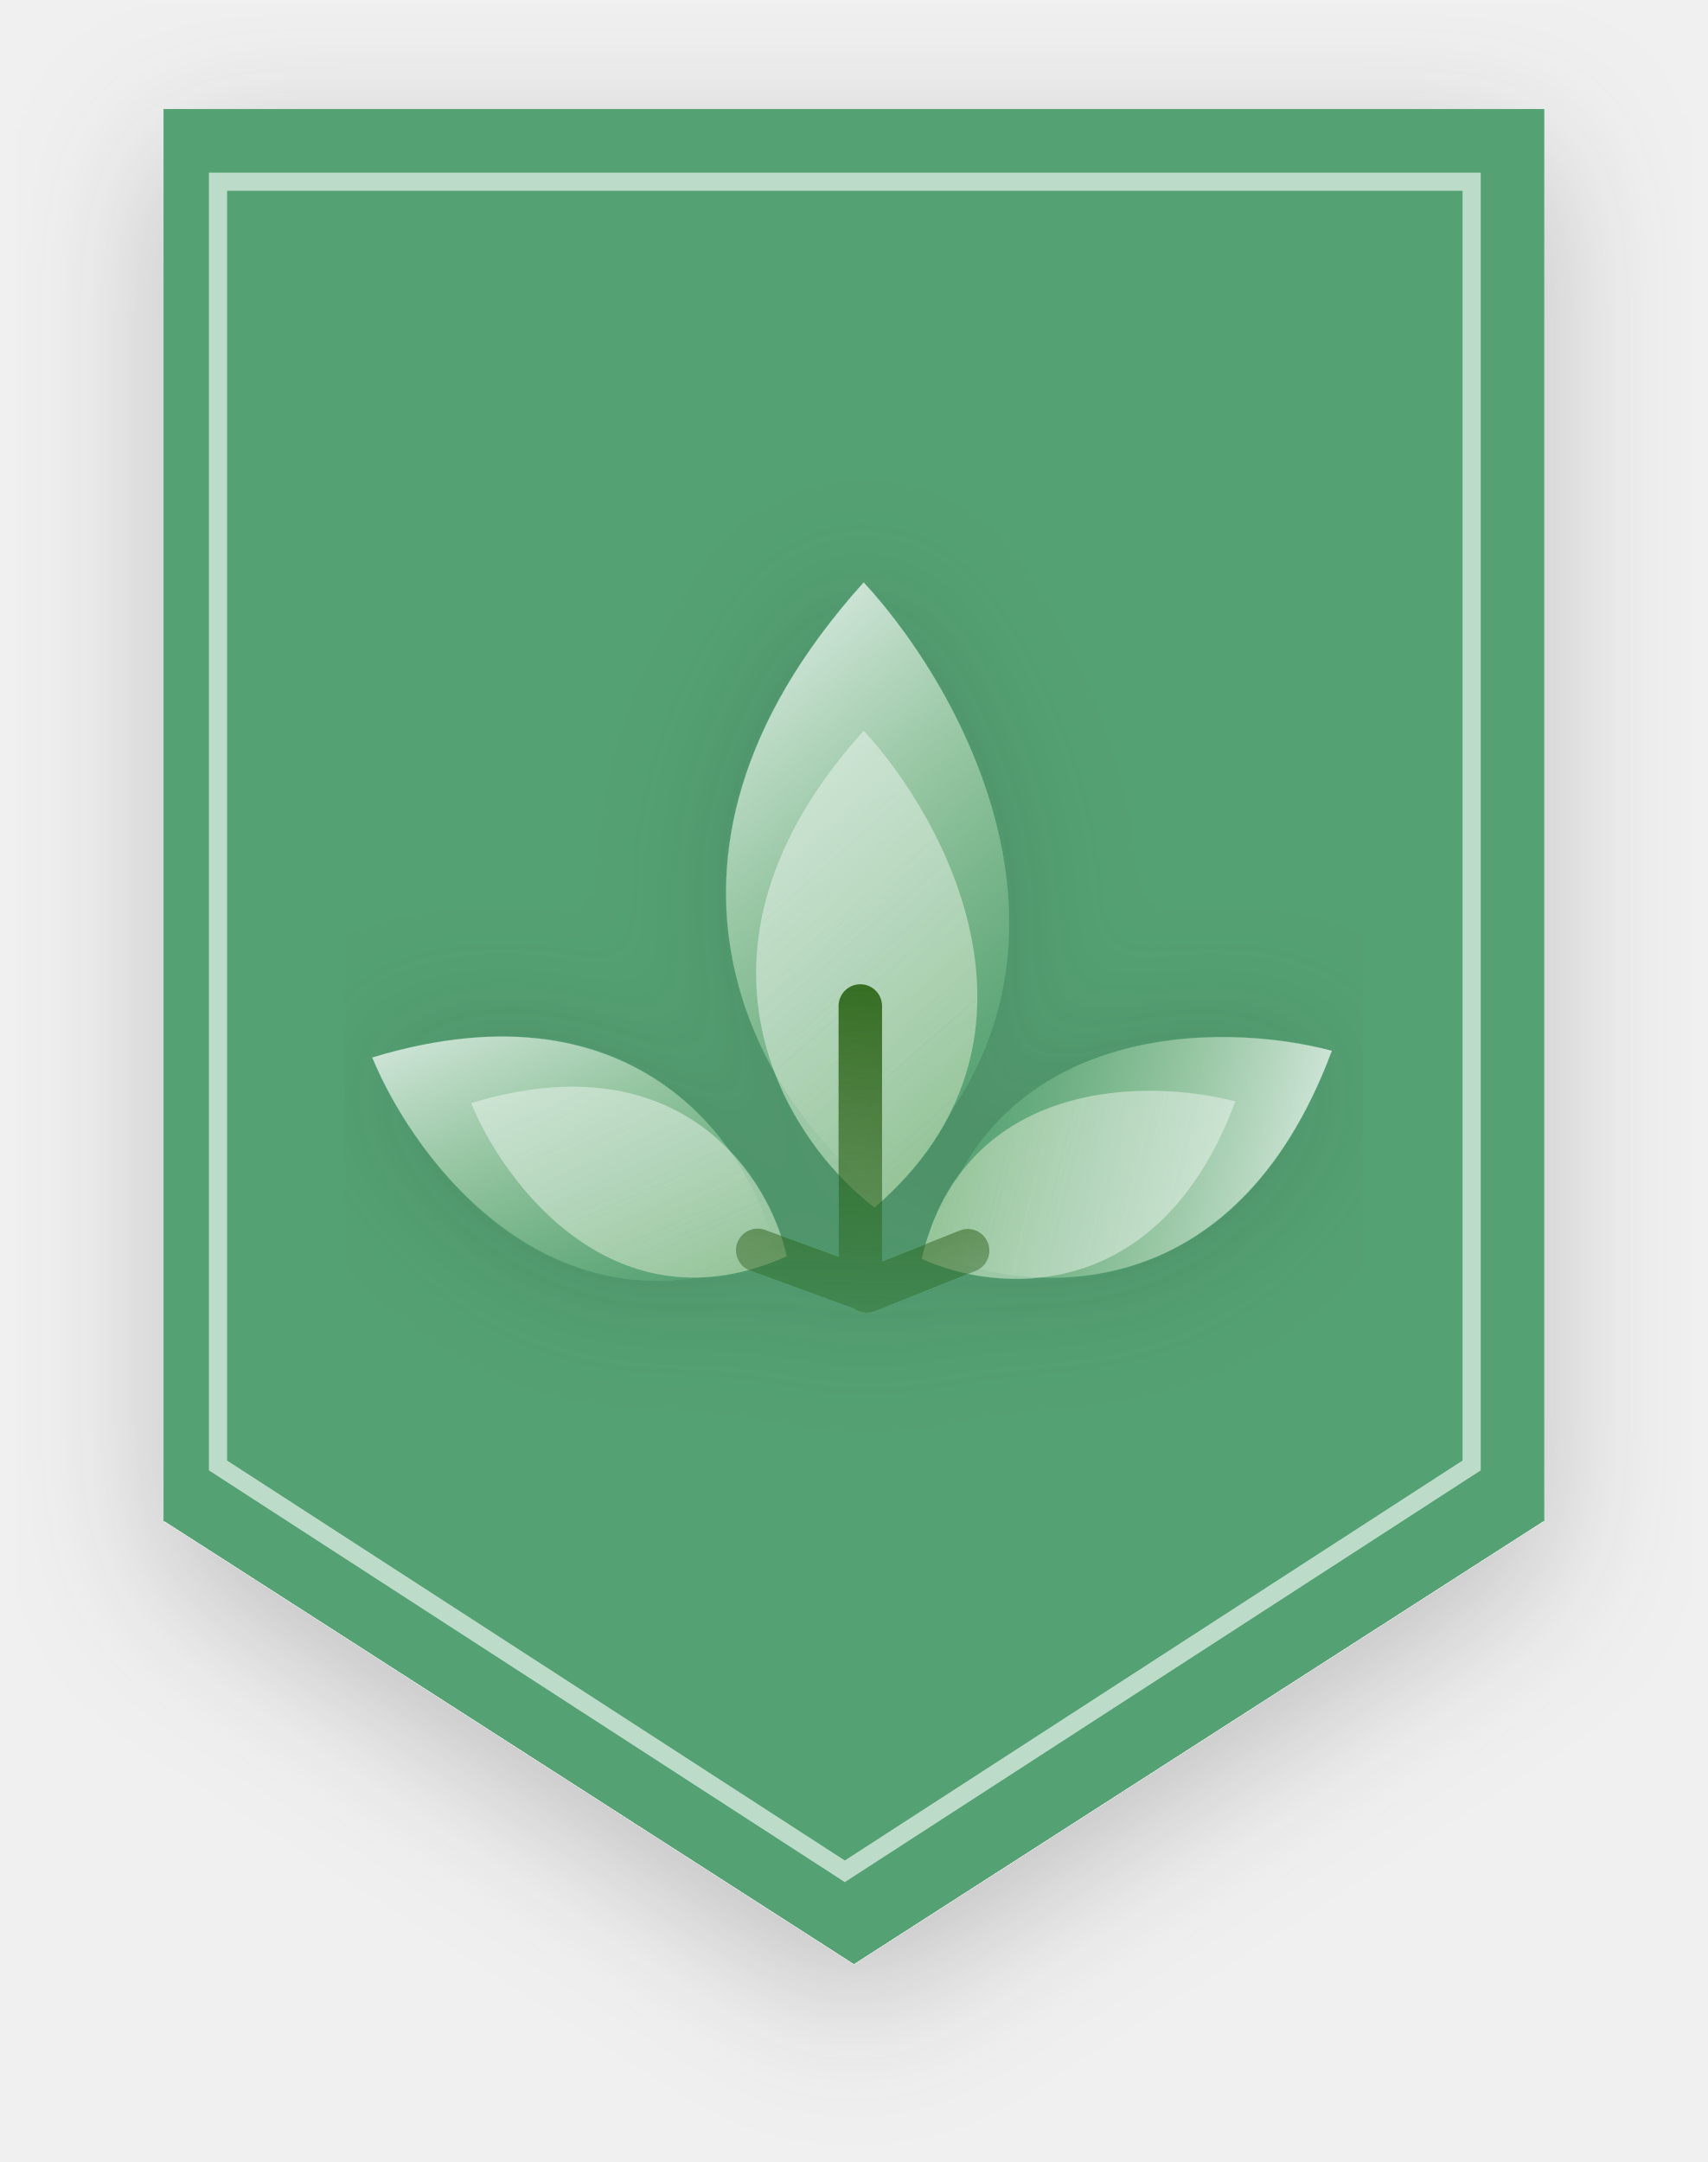
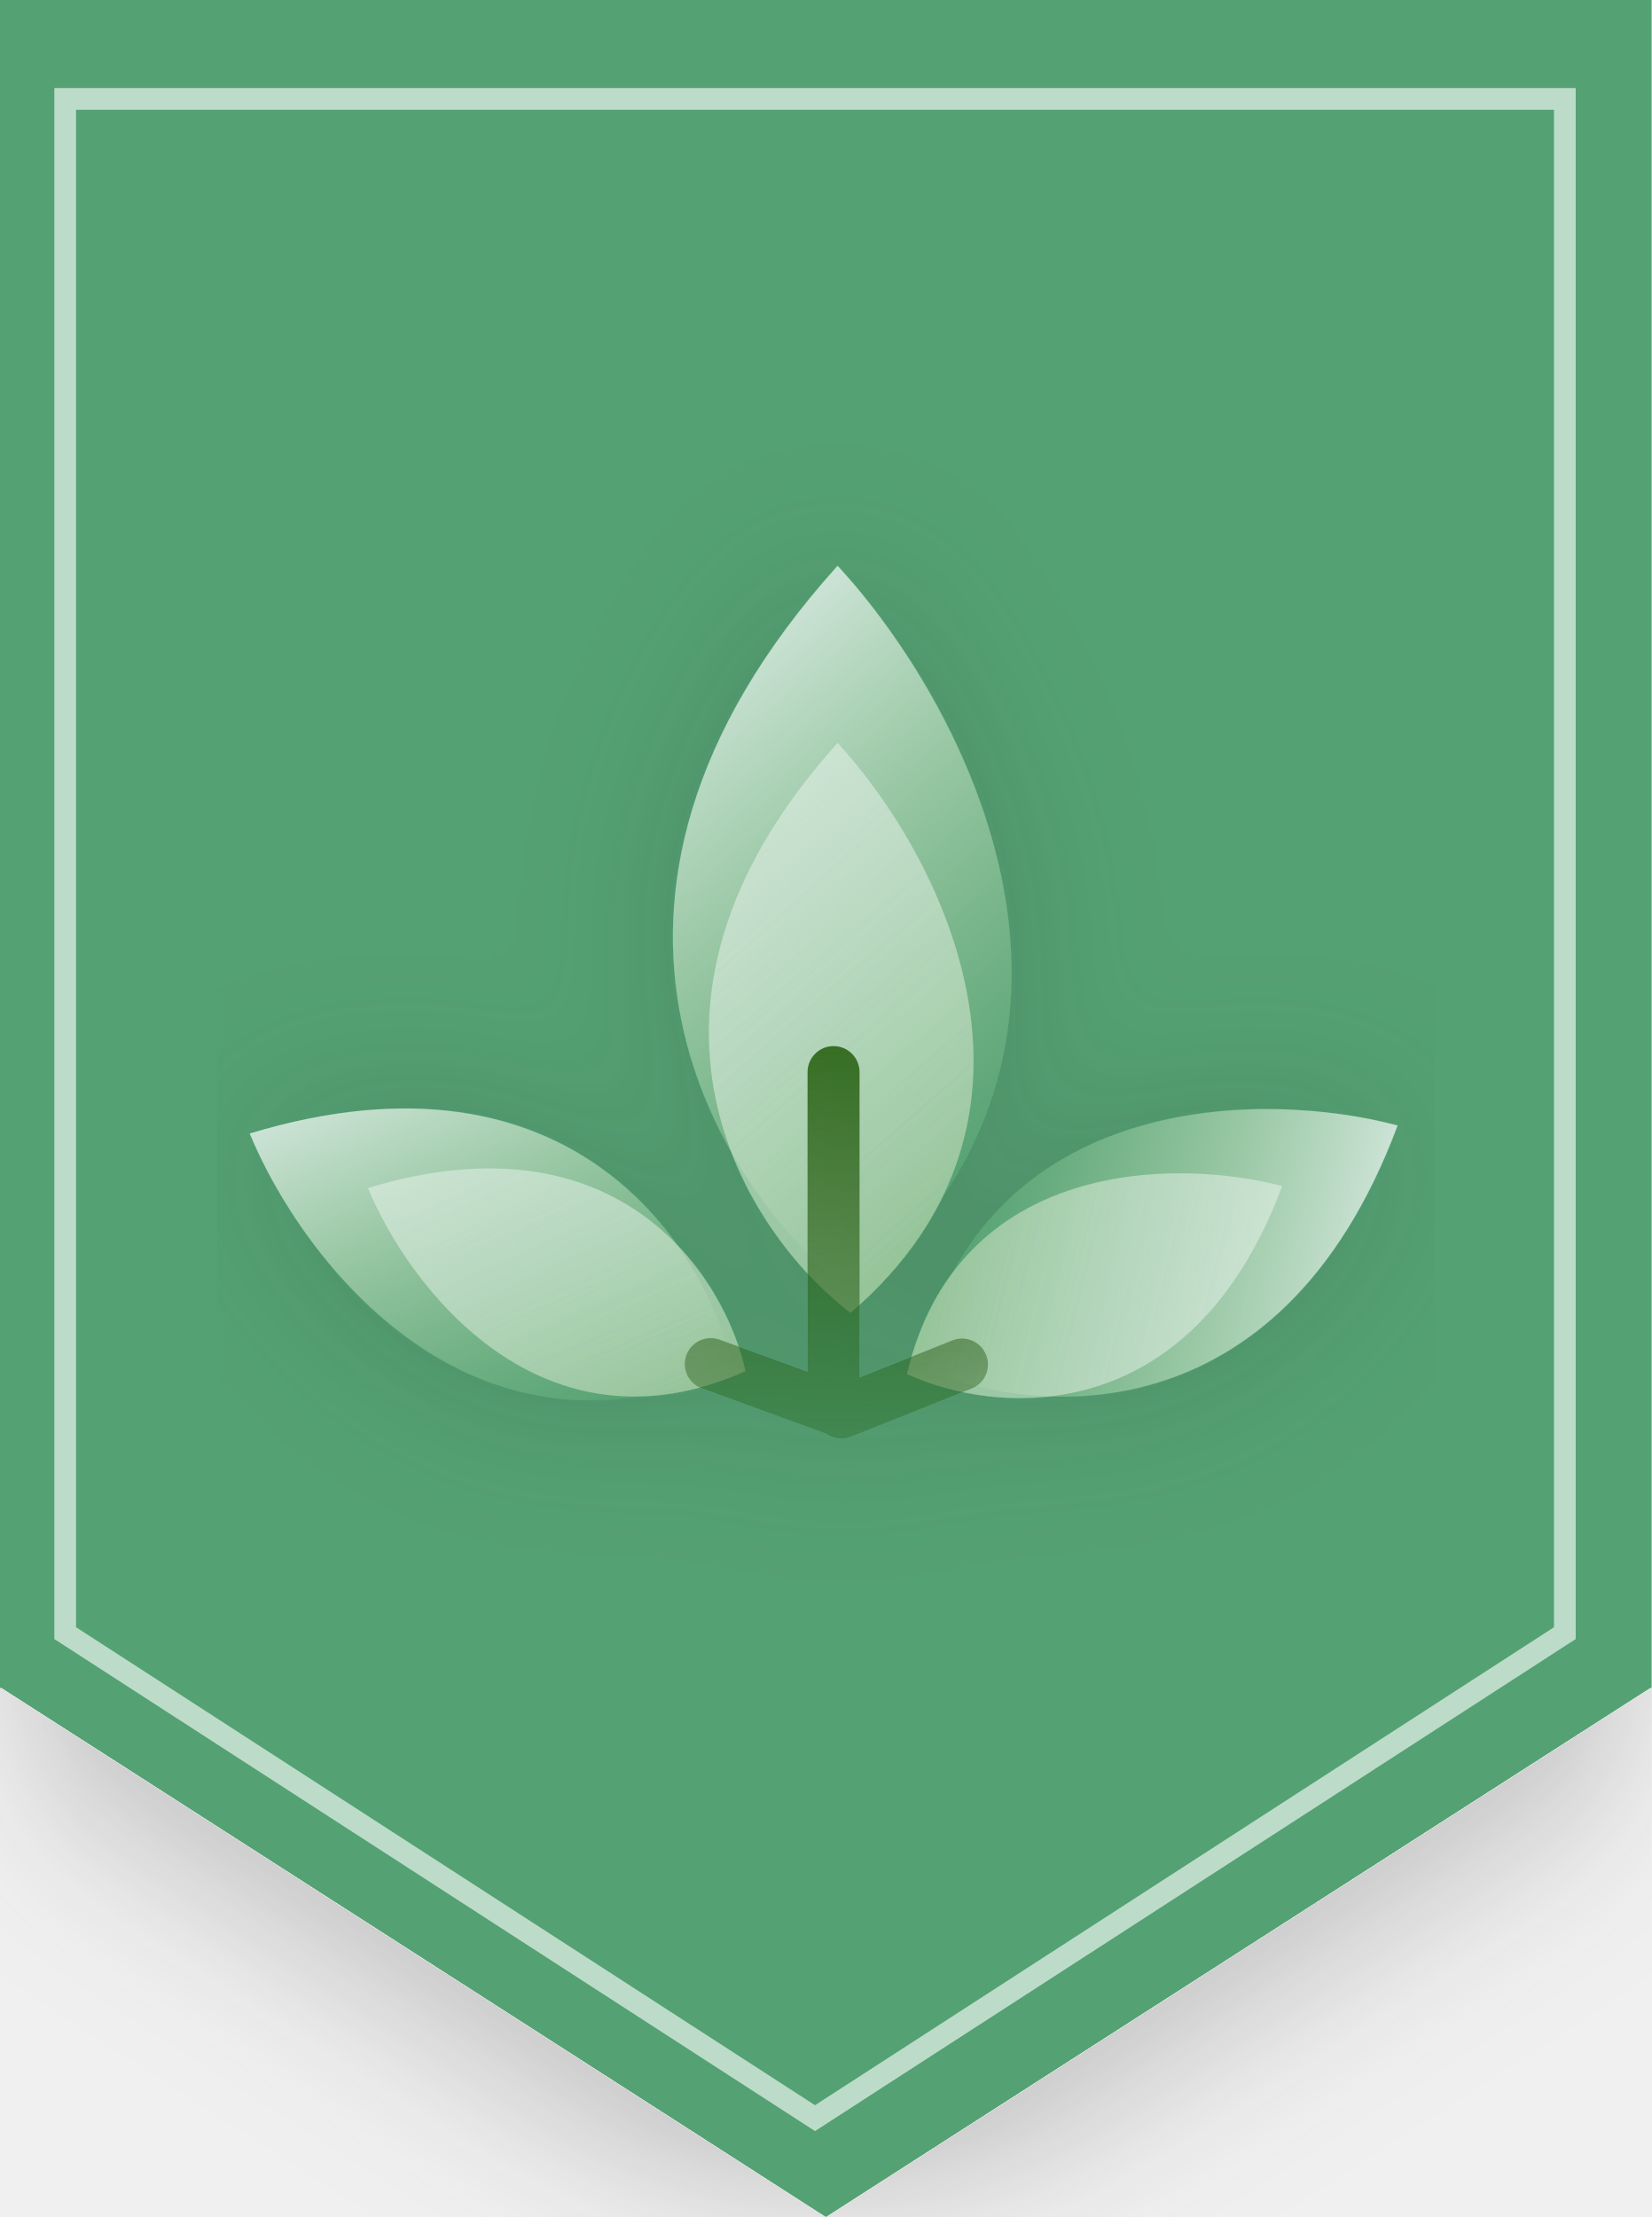
- <svg xmlns="http://www.w3.org/2000/svg" width="94" height="119" viewBox="0 0 94 119" fill="none">
-   <g filter="url(#filter0_d_3739_47812)">
-     <path fill-rule="evenodd" clip-rule="evenodd" d="M85 6H9V83.74H85V6ZM9.067 83.742L47 108.108L84.933 83.742L9.067 83.742Z" fill="#54A173" />
-   </g>
-   <path d="M12 80.662V10H81V80.662L46.5 103L12 80.662Z" stroke="#BCDCC9" />
-   <g clip-path="url(#clip0_3739_47812)">
-     <g filter="url(#filter1_d_3739_47812)">
-       <path d="M20.489 58.206C22.892 64.034 30.7 74.351 42.714 68.998C41.514 63.519 35.39 53.689 20.489 58.206Z" fill="url(#paint0_linear_3739_47812)" fill-opacity="0.7" />
-       <path d="M25.929 60.716C27.806 65.271 33.91 73.336 43.301 69.151C42.363 64.868 37.576 57.185 25.929 60.716Z" fill="white" fill-opacity="0.4" />
-       <path d="M25.929 60.716C27.806 65.271 33.91 73.336 43.301 69.151C42.363 64.868 37.576 57.185 25.929 60.716Z" fill="url(#paint1_linear_3739_47812)" fill-opacity="0.2" />
-       <path d="M73.307 57.836C67.2 56.207 54.233 56.142 51.223 68.909C56.323 71.28 67.88 72.385 73.307 57.836Z" fill="url(#paint2_linear_3739_47812)" fill-opacity="0.7" />
-       <path d="M67.995 60.628C63.221 59.355 53.086 59.304 50.733 69.284C54.719 71.137 63.753 72 67.995 60.628Z" fill="white" fill-opacity="0.4" />
-       <path d="M67.995 60.628C63.221 59.355 53.086 59.304 50.733 69.284C54.719 71.137 63.753 72 67.995 60.628Z" fill="url(#paint3_linear_3739_47812)" fill-opacity="0.2" />
-       <path d="M47.539 32.054C53.407 38.41 61.773 54.026 48.298 65.638C42.179 60.962 33.46 47.698 47.539 32.054Z" fill="url(#paint4_linear_3739_47812)" fill-opacity="0.7" />
-       <path d="M47.538 40.217C52.124 45.184 58.663 57.388 48.132 66.463C43.35 62.809 36.536 52.443 47.538 40.217Z" fill="white" fill-opacity="0.4" />
-       <path d="M47.538 40.217C52.124 45.184 58.663 57.388 48.132 66.463C43.35 62.809 36.536 52.443 47.538 40.217Z" fill="url(#paint5_linear_3739_47812)" fill-opacity="0.2" />
-       <path fill-rule="evenodd" clip-rule="evenodd" d="M46.156 55.372C46.156 54.711 46.692 54.176 47.352 54.176C48.013 54.176 48.549 54.711 48.549 55.372V69.439L52.819 67.732C53.43 67.487 54.125 67.784 54.371 68.395C54.617 69.007 54.321 69.7 53.709 69.945L48.153 72.167C47.753 72.327 47.317 72.255 46.995 72.016C46.968 72.008 46.941 71.999 46.914 71.989L41.291 69.938C40.672 69.712 40.355 69.028 40.582 68.41C40.809 67.791 41.495 67.473 42.113 67.699L46.156 69.174V55.372Z" fill="url(#paint6_linear_3739_47812)" />
+ <svg xmlns="http://www.w3.org/2000/svg" width="76" height="102" viewBox="0 0 76 102" fill="none">
+   <g clip-path="url(#clip0_4102_16549)">
+     <g filter="url(#filter0_d_4102_16549)">
+       <path fill-rule="evenodd" clip-rule="evenodd" d="M76 0H0V77.658H76V0ZM0.067 77.659L38 102L75.933 77.659L0.067 77.659Z" fill="#54A173" />
+     </g>
+     <path d="M3 75.138V4.551H72V75.138L37.5 97.452L3 75.138Z" stroke="#BCDCC9" />
+     <g clip-path="url(#clip1_4102_16549)">
+       <g filter="url(#filter1_d_4102_16549)">
+         <path d="M11.489 52.151C13.892 57.973 21.7 68.279 33.714 62.932C32.514 57.458 26.39 47.639 11.489 52.151Z" fill="url(#paint0_linear_4102_16549)" fill-opacity="0.7" />
+         <path d="M16.929 54.658C18.806 59.209 24.91 67.265 34.301 63.085C33.363 58.806 28.576 51.131 16.929 54.658Z" fill="white" fill-opacity="0.4" />
+         <path d="M16.929 54.658C18.806 59.209 24.91 67.265 34.301 63.085C33.363 58.806 28.576 51.131 16.929 54.658Z" fill="url(#paint1_linear_4102_16549)" fill-opacity="0.2" />
+         <path d="M64.307 51.781C58.2 50.154 45.233 50.089 42.222 62.843C47.322 65.211 58.879 66.314 64.307 51.781Z" fill="url(#paint2_linear_4102_16549)" fill-opacity="0.7" />
+         <path d="M58.995 54.571C54.221 53.3 44.085 53.249 41.732 63.218C45.719 65.069 54.753 65.931 58.995 54.571Z" fill="white" fill-opacity="0.4" />
+         <path d="M58.995 54.571C54.221 53.3 44.085 53.249 41.732 63.218C45.719 65.069 54.753 65.931 58.995 54.571Z" fill="url(#paint3_linear_4102_16549)" fill-opacity="0.2" />
+         <path d="M38.539 26.03C44.407 32.38 52.773 47.979 39.298 59.579C33.179 54.908 24.46 41.658 38.539 26.03Z" fill="url(#paint4_linear_4102_16549)" fill-opacity="0.7" />
+         <path d="M38.538 34.181C43.124 39.144 49.663 51.334 39.132 60.4C34.35 56.749 27.536 46.395 38.538 34.181Z" fill="white" fill-opacity="0.4" />
+         <path d="M38.538 34.181C43.124 39.144 49.663 51.334 39.132 60.4C34.35 56.749 27.536 46.395 38.538 34.181Z" fill="url(#paint5_linear_4102_16549)" fill-opacity="0.2" />
+         <path fill-rule="evenodd" clip-rule="evenodd" d="M37.156 49.325C37.156 48.664 37.692 48.129 38.352 48.129C39.013 48.129 39.549 48.664 39.549 49.325V63.376L43.819 61.67C44.43 61.426 45.125 61.723 45.371 62.334C45.617 62.944 45.321 63.637 44.71 63.881L39.152 66.101C38.752 66.261 38.317 66.189 37.995 65.95C37.968 65.942 37.941 65.933 37.914 65.924L32.29 63.874C31.672 63.649 31.354 62.965 31.581 62.348C31.809 61.73 32.494 61.412 33.112 61.637L37.156 63.111V49.325Z" fill="url(#paint6_linear_4102_16549)" />
+       </g>
    </g>
  </g>
  <defs>
-     <filter id="filter0_d_3739_47812" x="0.878" y="0.198" width="92.244" height="118.354" filterUnits="userSpaceOnUse" color-interpolation-filters="sRGB">
+     <filter id="filter0_d_4102_16549" x="-8.122" y="-5.802" width="92.244" height="118.244" filterUnits="userSpaceOnUse" color-interpolation-filters="sRGB">
      <feFlood flood-opacity="0" result="BackgroundImageFix" />
      <feColorMatrix in="SourceAlpha" type="matrix" values="0 0 0 0 0 0 0 0 0 0 0 0 0 0 0 0 0 0 127 0" result="hardAlpha" />
      <feOffset dy="2.321" />
      <feGaussianBlur stdDeviation="4.061" />
      <feComposite in2="hardAlpha" operator="out" />
      <feColorMatrix type="matrix" values="0 0 0 0 0.19 0 0 0 0 0.19 0 0 0 0 0.19 0 0 0 0.25 0" />
-       <feBlend mode="normal" in2="BackgroundImageFix" result="effect1_dropShadow_3739_47812" />
-       <feBlend mode="normal" in="SourceGraphic" in2="effect1_dropShadow_3739_47812" result="shape" />
+       <feBlend mode="normal" in2="BackgroundImageFix" result="effect1_dropShadow_4102_16549" />
+       <feBlend mode="normal" in="SourceGraphic" in2="effect1_dropShadow_4102_16549" result="shape" />
    </filter>
-     <filter id="filter1_d_3739_47812" x="13.49" y="25.055" width="66.817" height="54.199" filterUnits="userSpaceOnUse" color-interpolation-filters="sRGB">
+     <filter id="filter1_d_4102_16549" x="4.489" y="19.031" width="66.818" height="54.156" filterUnits="userSpaceOnUse" color-interpolation-filters="sRGB">
      <feFlood flood-opacity="0" result="BackgroundImageFix" />
      <feColorMatrix in="SourceAlpha" type="matrix" values="0 0 0 0 0 0 0 0 0 0 0 0 0 0 0 0 0 0 127 0" result="hardAlpha" />
      <feOffset />
      <feGaussianBlur stdDeviation="3.5" />
      <feComposite in2="hardAlpha" operator="out" />
      <feColorMatrix type="matrix" values="0 0 0 0 0.169 0 0 0 0 0.169 0 0 0 0 0.169 0 0 0 0.18 0" />
-       <feBlend mode="normal" in2="BackgroundImageFix" result="effect1_dropShadow_3739_47812" />
-       <feBlend mode="normal" in="SourceGraphic" in2="effect1_dropShadow_3739_47812" result="shape" />
+       <feBlend mode="normal" in2="BackgroundImageFix" result="effect1_dropShadow_4102_16549" />
+       <feBlend mode="normal" in="SourceGraphic" in2="effect1_dropShadow_4102_16549" result="shape" />
    </filter>
-     <linearGradient id="paint0_linear_3739_47812" x1="27.812" y1="54.904" x2="35.612" y2="72.201" gradientUnits="userSpaceOnUse">
+     <linearGradient id="paint0_linear_4102_16549" x1="18.812" y1="48.852" x2="26.599" y2="66.137" gradientUnits="userSpaceOnUse">
      <stop stop-color="white" />
      <stop offset="1" stop-color="#D7ECB7" stop-opacity="0" />
    </linearGradient>
-     <linearGradient id="paint1_linear_3739_47812" x1="30.542" y1="60.644" x2="35.539" y2="72.441" gradientUnits="userSpaceOnUse">
+     <linearGradient id="paint1_linear_4102_16549" x1="21.542" y1="54.585" x2="26.537" y2="66.375" gradientUnits="userSpaceOnUse">
      <stop stop-color="white" stop-opacity="0" />
      <stop offset="1" stop-color="#8FBC52" />
    </linearGradient>
-     <linearGradient id="paint2_linear_3739_47812" x1="71.504" y1="65.641" x2="52.967" y2="61.359" gradientUnits="userSpaceOnUse">
+     <linearGradient id="paint2_linear_4102_16549" x1="62.504" y1="59.578" x2="43.968" y2="55.292" gradientUnits="userSpaceOnUse">
      <stop stop-color="white" />
      <stop offset="1" stop-color="#D7ECB7" stop-opacity="0" />
    </linearGradient>
-     <linearGradient id="paint3_linear_3739_47812" x1="65.256" y1="64.328" x2="52.81" y2="61.148" gradientUnits="userSpaceOnUse">
+     <linearGradient id="paint3_linear_4102_16549" x1="56.257" y1="58.268" x2="43.808" y2="55.088" gradientUnits="userSpaceOnUse">
      <stop stop-color="white" stop-opacity="0" />
      <stop offset="1" stop-color="#8FBC52" />
    </linearGradient>
-     <linearGradient id="paint4_linear_3739_47812" x1="39.277" y1="39.108" x2="56.182" y2="58.906" gradientUnits="userSpaceOnUse">
+     <linearGradient id="paint4_linear_4102_16549" x1="30.277" y1="33.077" x2="47.161" y2="52.872" gradientUnits="userSpaceOnUse">
      <stop stop-color="white" />
      <stop offset="1" stop-color="#D7ECB7" stop-opacity="0" />
    </linearGradient>
-     <linearGradient id="paint5_linear_3739_47812" x1="44.652" y1="44.629" x2="57.052" y2="58.483" gradientUnits="userSpaceOnUse">
+     <linearGradient id="paint5_linear_4102_16549" x1="35.655" y1="38.589" x2="48.042" y2="52.429" gradientUnits="userSpaceOnUse">
      <stop stop-color="white" stop-opacity="0" />
      <stop offset="1" stop-color="#8FBC52" />
    </linearGradient>
-     <linearGradient id="paint6_linear_3739_47812" x1="47.351" y1="50.599" x2="46.585" y2="81.577" gradientUnits="userSpaceOnUse">
+     <linearGradient id="paint6_linear_4102_16549" x1="38.351" y1="44.556" x2="37.587" y2="75.502" gradientUnits="userSpaceOnUse">
      <stop stop-color="#296512" />
      <stop offset="1" stop-color="#124100" stop-opacity="0" />
    </linearGradient>
-     <clipPath id="clip0_3739_47812">
-       <rect width="56" height="56" fill="white" transform="translate(19 25)" />
+     <clipPath id="clip0_4102_16549">
+       <rect width="76" height="102.001" fill="white" />
+     </clipPath>
+     <clipPath id="clip1_4102_16549">
+       <rect width="56" height="55.941" fill="white" transform="translate(10 18.9805)" />
    </clipPath>
  </defs>
</svg>
